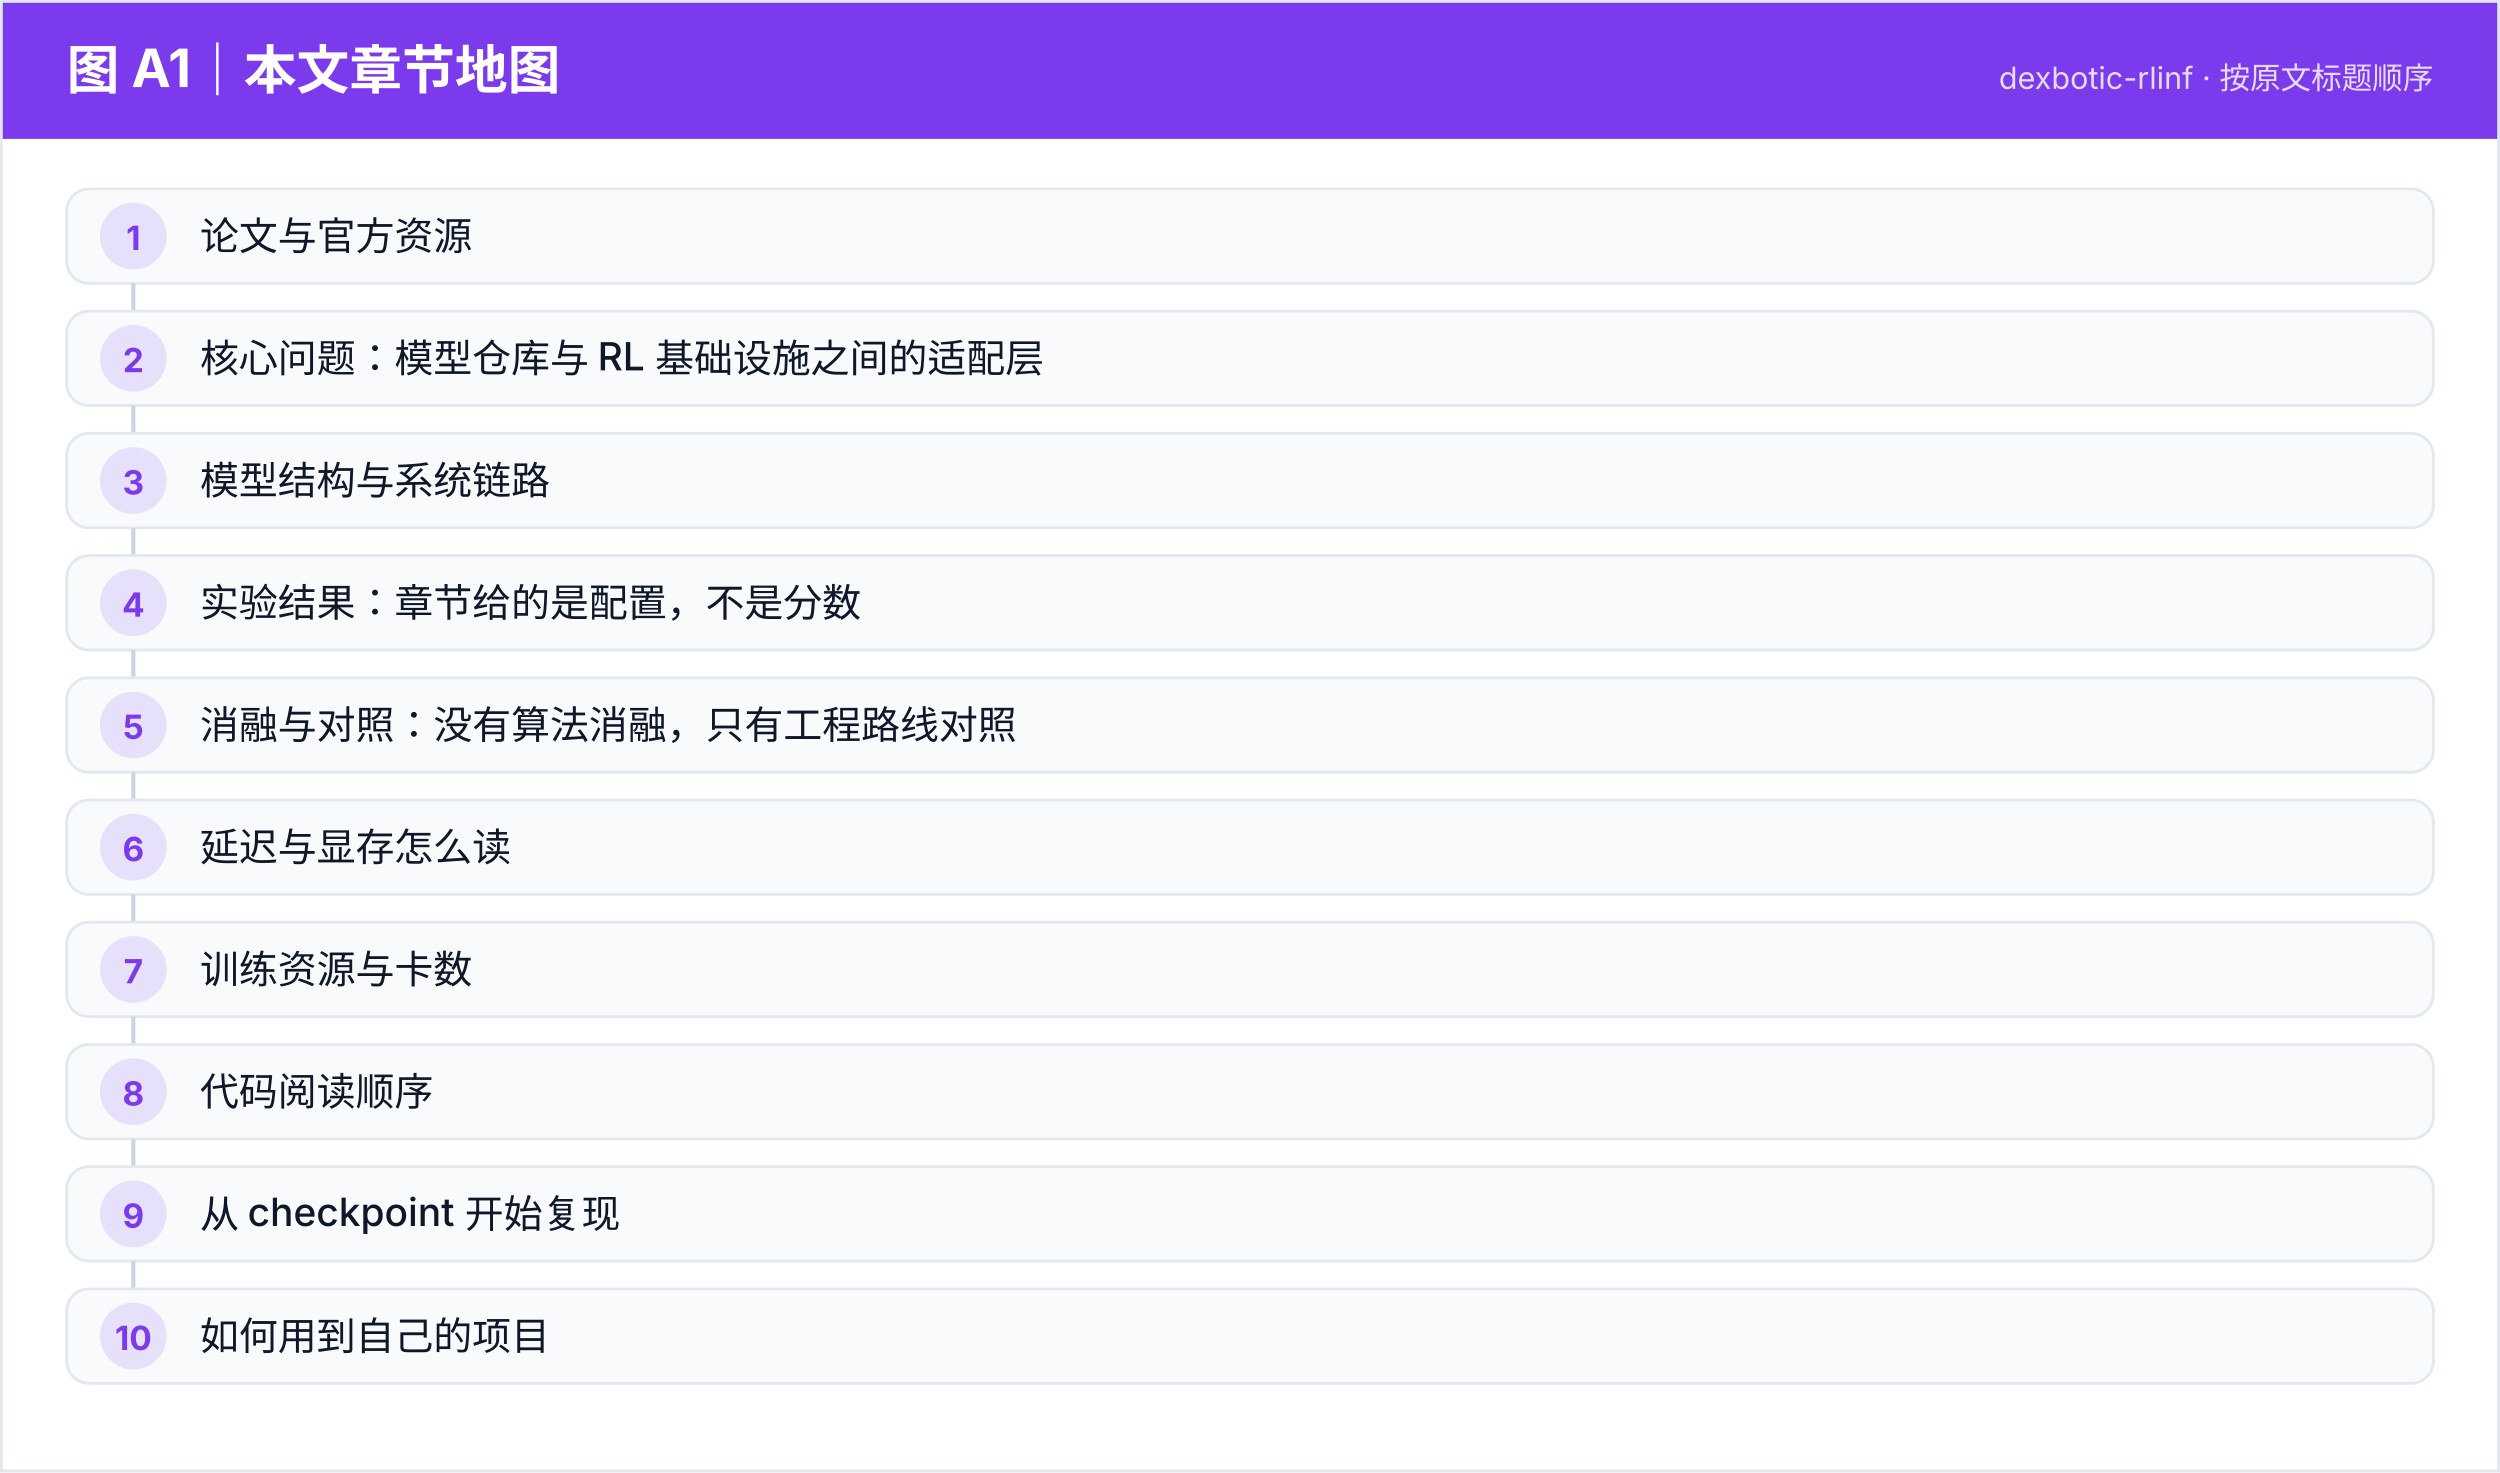
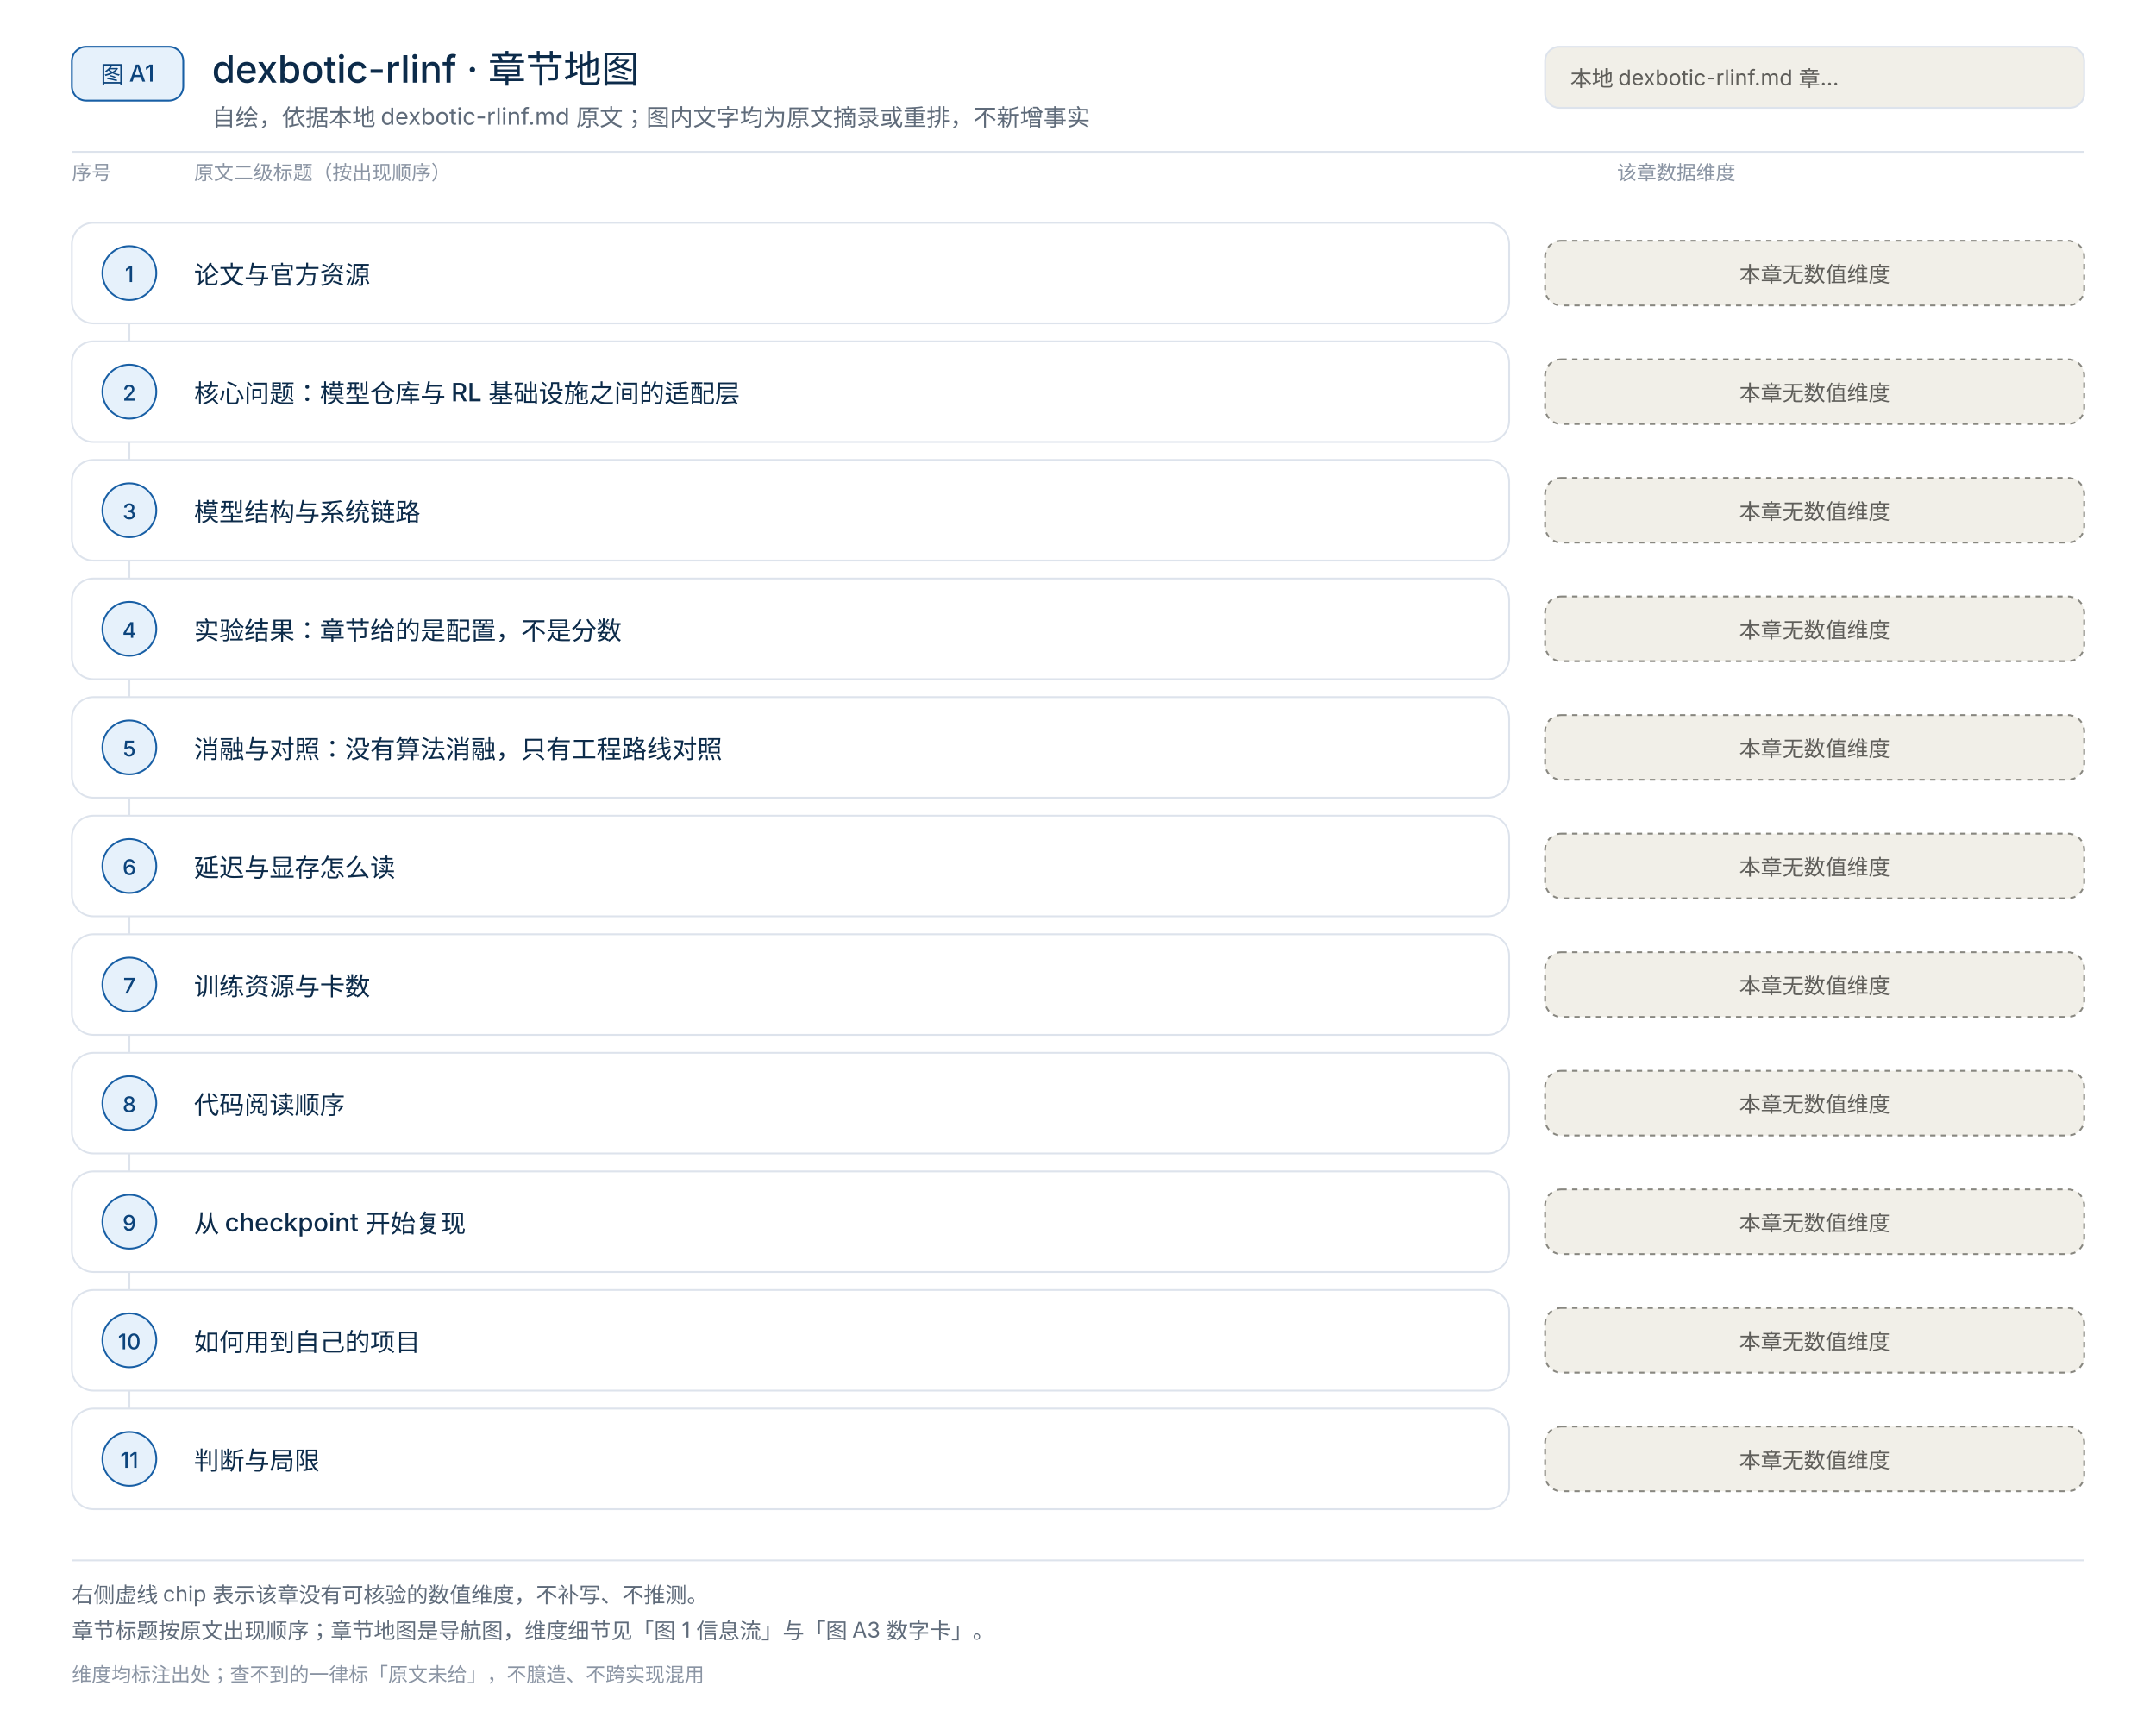
- <svg xmlns="http://www.w3.org/2000/svg" viewBox="0 0 900 530" width="900" height="530" font-family="PingFang SC, -apple-system, BlinkMacSystemFont, Microsoft YaHei, sans-serif">
-   <rect width="900" height="530" fill="#ffffff" />
-   <rect x="0" y="0" width="900" height="50" fill="#7c3aed" />
-   <text x="24" y="32" font-size="19" fill="#ffffff" font-weight="700" text-anchor="start">图 A1｜本文章节地图</text>
-   <text x="876" y="32" font-size="11" fill="#ffffff" font-weight="400" text-anchor="end" opacity="0.82">dexbotic-rlinf · 按原文标题顺序</text>
-   <rect x="24" y="68" width="852" height="34" rx="8" fill="#f8fafc" stroke="#e2e8f0" />
-   <circle cx="48" cy="85" r="12" fill="#7c3aed" opacity="0.14" />
-   <text x="48" y="90" font-size="12" fill="#7c3aed" font-weight="700" text-anchor="middle">1</text>
-   <text x="72" y="90" font-size="14" fill="#0f172a" font-weight="500" text-anchor="start">论文与官方资源</text>
-   <path d="M48 102 L48 112" stroke="#cbd5e1" stroke-width="1.5" />
-   <rect x="24" y="112" width="852" height="34" rx="8" fill="#f8fafc" stroke="#e2e8f0" />
-   <circle cx="48" cy="129" r="12" fill="#7c3aed" opacity="0.14" />
-   <text x="48" y="134" font-size="12" fill="#7c3aed" font-weight="700" text-anchor="middle">2</text>
-   <text x="72" y="134" font-size="14" fill="#0f172a" font-weight="500" text-anchor="start">核心问题：模型仓库与 RL 基础设施之间的适配层</text>
-   <path d="M48 146 L48 156" stroke="#cbd5e1" stroke-width="1.5" />
-   <rect x="24" y="156" width="852" height="34" rx="8" fill="#f8fafc" stroke="#e2e8f0" />
-   <circle cx="48" cy="173" r="12" fill="#7c3aed" opacity="0.14" />
-   <text x="48" y="178" font-size="12" fill="#7c3aed" font-weight="700" text-anchor="middle">3</text>
-   <text x="72" y="178" font-size="14" fill="#0f172a" font-weight="500" text-anchor="start">模型结构与系统链路</text>
-   <path d="M48 190 L48 200" stroke="#cbd5e1" stroke-width="1.5" />
-   <rect x="24" y="200" width="852" height="34" rx="8" fill="#f8fafc" stroke="#e2e8f0" />
-   <circle cx="48" cy="217" r="12" fill="#7c3aed" opacity="0.14" />
-   <text x="48" y="222" font-size="12" fill="#7c3aed" font-weight="700" text-anchor="middle">4</text>
-   <text x="72" y="222" font-size="14" fill="#0f172a" font-weight="500" text-anchor="start">实验结果：章节给的是配置，不是分数</text>
-   <path d="M48 234 L48 244" stroke="#cbd5e1" stroke-width="1.5" />
-   <rect x="24" y="244" width="852" height="34" rx="8" fill="#f8fafc" stroke="#e2e8f0" />
-   <circle cx="48" cy="261" r="12" fill="#7c3aed" opacity="0.14" />
-   <text x="48" y="266" font-size="12" fill="#7c3aed" font-weight="700" text-anchor="middle">5</text>
-   <text x="72" y="266" font-size="14" fill="#0f172a" font-weight="500" text-anchor="start">消融与对照：没有算法消融，只有工程路线对照</text>
-   <path d="M48 278 L48 288" stroke="#cbd5e1" stroke-width="1.5" />
-   <rect x="24" y="288" width="852" height="34" rx="8" fill="#f8fafc" stroke="#e2e8f0" />
-   <circle cx="48" cy="305" r="12" fill="#7c3aed" opacity="0.14" />
-   <text x="48" y="310" font-size="12" fill="#7c3aed" font-weight="700" text-anchor="middle">6</text>
-   <text x="72" y="310" font-size="14" fill="#0f172a" font-weight="500" text-anchor="start">延迟与显存怎么读</text>
-   <path d="M48 322 L48 332" stroke="#cbd5e1" stroke-width="1.5" />
-   <rect x="24" y="332" width="852" height="34" rx="8" fill="#f8fafc" stroke="#e2e8f0" />
-   <circle cx="48" cy="349" r="12" fill="#7c3aed" opacity="0.14" />
-   <text x="48" y="354" font-size="12" fill="#7c3aed" font-weight="700" text-anchor="middle">7</text>
-   <text x="72" y="354" font-size="14" fill="#0f172a" font-weight="500" text-anchor="start">训练资源与卡数</text>
-   <path d="M48 366 L48 376" stroke="#cbd5e1" stroke-width="1.5" />
-   <rect x="24" y="376" width="852" height="34" rx="8" fill="#f8fafc" stroke="#e2e8f0" />
-   <circle cx="48" cy="393" r="12" fill="#7c3aed" opacity="0.14" />
-   <text x="48" y="398" font-size="12" fill="#7c3aed" font-weight="700" text-anchor="middle">8</text>
-   <text x="72" y="398" font-size="14" fill="#0f172a" font-weight="500" text-anchor="start">代码阅读顺序</text>
-   <path d="M48 410 L48 420" stroke="#cbd5e1" stroke-width="1.5" />
-   <rect x="24" y="420" width="852" height="34" rx="8" fill="#f8fafc" stroke="#e2e8f0" />
-   <circle cx="48" cy="437" r="12" fill="#7c3aed" opacity="0.14" />
-   <text x="48" y="442" font-size="12" fill="#7c3aed" font-weight="700" text-anchor="middle">9</text>
-   <text x="72" y="442" font-size="14" fill="#0f172a" font-weight="500" text-anchor="start">从 checkpoint 开始复现</text>
-   <path d="M48 454 L48 464" stroke="#cbd5e1" stroke-width="1.5" />
-   <rect x="24" y="464" width="852" height="34" rx="8" fill="#f8fafc" stroke="#e2e8f0" />
-   <circle cx="48" cy="481" r="12" fill="#7c3aed" opacity="0.14" />
-   <text x="48" y="486" font-size="12" fill="#7c3aed" font-weight="700" text-anchor="middle">10</text>
-   <text x="72" y="486" font-size="14" fill="#0f172a" font-weight="500" text-anchor="start">如何用到自己的项目</text>
-   <rect x="0.5" y="0.5" width="899" height="529" fill="none" stroke="#e2e8f0" />
+ <svg xmlns="http://www.w3.org/2000/svg" width="1200" height="966" viewBox="0 0 1200 966" role="img">
+   <defs>
+     <marker id="arrow" viewBox="0 0 10 10" refX="8" refY="5" markerWidth="6" markerHeight="6" orient="auto-start-reverse">
+       <path d="M2 1L8 5L2 9" fill="none" stroke="#185FA5" stroke-width="1.6" stroke-linecap="round" stroke-linejoin="round" />
+     </marker>
+   </defs>
+   <rect x="0" y="0" width="1200" height="966" rx="0" fill="#FFFFFF" stroke="#FFFFFF" stroke-width="1" />
+   <text x="118" y="46" font-family="-apple-system,BlinkMacSystemFont,'PingFang SC','Microsoft YaHei',sans-serif" font-size="21" font-weight="500" fill="#0C2B4A" text-anchor="start">dexbotic-rlinf · 章节地图</text>
+   <text x="118" y="70" font-family="-apple-system,BlinkMacSystemFont,'PingFang SC','Microsoft YaHei',sans-serif" font-size="13" font-weight="400" fill="#5F6B7A" text-anchor="start">自绘，依据本地 dexbotic-rlinf.md 原文；图内文字均为原文摘录或重排，不新增事实</text>
+   <rect x="40" y="84" width="1120" height="1" rx="0" fill="#DDE3EC" stroke="#DDE3EC" stroke-width="0" />
+   <rect x="860" y="26" width="300" height="34" rx="8" fill="#F1EFE8" stroke="#DDE3EC" stroke-width="1" />
+   <text x="874" y="48" font-family="-apple-system,BlinkMacSystemFont,'PingFang SC','Microsoft YaHei',sans-serif" font-size="12" font-weight="400" fill="#5F5E5A" text-anchor="start">本地 dexbotic-rlinf.md 章…</text>
+   <rect x="40" y="26" width="62" height="30" rx="8" fill="#E6F1FB" stroke="#185FA5" stroke-width="1" />
+   <text x="71" y="46" font-family="-apple-system,BlinkMacSystemFont,'PingFang SC','Microsoft YaHei',sans-serif" font-size="13" font-weight="500" fill="#0C447C" text-anchor="middle">图 A1</text>
+   <text x="40" y="100" font-family="-apple-system,BlinkMacSystemFont,'PingFang SC','Microsoft YaHei',sans-serif" font-size="11" font-weight="400" fill="#8A94A3" text-anchor="start">序号</text>
+   <text x="108" y="100" font-family="-apple-system,BlinkMacSystemFont,'PingFang SC','Microsoft YaHei',sans-serif" font-size="11" font-weight="400" fill="#8A94A3" text-anchor="start">原文二级标题（按出现顺序）</text>
+   <text x="900" y="100" font-family="-apple-system,BlinkMacSystemFont,'PingFang SC','Microsoft YaHei',sans-serif" font-size="11" font-weight="400" fill="#8A94A3" text-anchor="start">该章数据维度</text>
+   <rect x="40" y="124" width="800" height="56" rx="12" fill="#FFFFFF" stroke="#DDE3EC" stroke-width="1" />
+   <circle cx="72" cy="152" r="15" fill="#E6F1FB" stroke="#185FA5" stroke-width="1" />
+   <text x="72" y="157" font-family="-apple-system,BlinkMacSystemFont,'PingFang SC','Microsoft YaHei',sans-serif" font-size="12" font-weight="500" fill="#0C447C" text-anchor="middle">1</text>
+   <text x="108" y="158" font-family="-apple-system,BlinkMacSystemFont,'PingFang SC','Microsoft YaHei',sans-serif" font-size="14" font-weight="500" fill="#0C2B4A" text-anchor="start">论文与官方资源</text>
+   <rect x="860" y="134" width="300" height="36" rx="9" fill="#F1EFE8" stroke="#888780" stroke-width="1" stroke-dasharray="3 3" />
+   <text x="1010" y="157" font-family="-apple-system,BlinkMacSystemFont,'PingFang SC','Microsoft YaHei',sans-serif" font-size="12" font-weight="400" fill="#5F5E5A" text-anchor="middle">本章无数值维度</text>
+   <path d="M72 180 L72 190" fill="none" stroke="#DDE3EC" stroke-width="1" />
+   <rect x="40" y="190" width="800" height="56" rx="12" fill="#FFFFFF" stroke="#DDE3EC" stroke-width="1" />
+   <circle cx="72" cy="218" r="15" fill="#E6F1FB" stroke="#185FA5" stroke-width="1" />
+   <text x="72" y="223" font-family="-apple-system,BlinkMacSystemFont,'PingFang SC','Microsoft YaHei',sans-serif" font-size="12" font-weight="500" fill="#0C447C" text-anchor="middle">2</text>
+   <text x="108" y="224" font-family="-apple-system,BlinkMacSystemFont,'PingFang SC','Microsoft YaHei',sans-serif" font-size="14" font-weight="500" fill="#0C2B4A" text-anchor="start">核心问题：模型仓库与 RL 基础设施之间的适配层</text>
+   <rect x="860" y="200" width="300" height="36" rx="9" fill="#F1EFE8" stroke="#888780" stroke-width="1" stroke-dasharray="3 3" />
+   <text x="1010" y="223" font-family="-apple-system,BlinkMacSystemFont,'PingFang SC','Microsoft YaHei',sans-serif" font-size="12" font-weight="400" fill="#5F5E5A" text-anchor="middle">本章无数值维度</text>
+   <path d="M72 246 L72 256" fill="none" stroke="#DDE3EC" stroke-width="1" />
+   <rect x="40" y="256" width="800" height="56" rx="12" fill="#FFFFFF" stroke="#DDE3EC" stroke-width="1" />
+   <circle cx="72" cy="284" r="15" fill="#E6F1FB" stroke="#185FA5" stroke-width="1" />
+   <text x="72" y="289" font-family="-apple-system,BlinkMacSystemFont,'PingFang SC','Microsoft YaHei',sans-serif" font-size="12" font-weight="500" fill="#0C447C" text-anchor="middle">3</text>
+   <text x="108" y="290" font-family="-apple-system,BlinkMacSystemFont,'PingFang SC','Microsoft YaHei',sans-serif" font-size="14" font-weight="500" fill="#0C2B4A" text-anchor="start">模型结构与系统链路</text>
+   <rect x="860" y="266" width="300" height="36" rx="9" fill="#F1EFE8" stroke="#888780" stroke-width="1" stroke-dasharray="3 3" />
+   <text x="1010" y="289" font-family="-apple-system,BlinkMacSystemFont,'PingFang SC','Microsoft YaHei',sans-serif" font-size="12" font-weight="400" fill="#5F5E5A" text-anchor="middle">本章无数值维度</text>
+   <path d="M72 312 L72 322" fill="none" stroke="#DDE3EC" stroke-width="1" />
+   <rect x="40" y="322" width="800" height="56" rx="12" fill="#FFFFFF" stroke="#DDE3EC" stroke-width="1" />
+   <circle cx="72" cy="350" r="15" fill="#E6F1FB" stroke="#185FA5" stroke-width="1" />
+   <text x="72" y="355" font-family="-apple-system,BlinkMacSystemFont,'PingFang SC','Microsoft YaHei',sans-serif" font-size="12" font-weight="500" fill="#0C447C" text-anchor="middle">4</text>
+   <text x="108" y="356" font-family="-apple-system,BlinkMacSystemFont,'PingFang SC','Microsoft YaHei',sans-serif" font-size="14" font-weight="500" fill="#0C2B4A" text-anchor="start">实验结果：章节给的是配置，不是分数</text>
+   <rect x="860" y="332" width="300" height="36" rx="9" fill="#F1EFE8" stroke="#888780" stroke-width="1" stroke-dasharray="3 3" />
+   <text x="1010" y="355" font-family="-apple-system,BlinkMacSystemFont,'PingFang SC','Microsoft YaHei',sans-serif" font-size="12" font-weight="400" fill="#5F5E5A" text-anchor="middle">本章无数值维度</text>
+   <path d="M72 378 L72 388" fill="none" stroke="#DDE3EC" stroke-width="1" />
+   <rect x="40" y="388" width="800" height="56" rx="12" fill="#FFFFFF" stroke="#DDE3EC" stroke-width="1" />
+   <circle cx="72" cy="416" r="15" fill="#E6F1FB" stroke="#185FA5" stroke-width="1" />
+   <text x="72" y="421" font-family="-apple-system,BlinkMacSystemFont,'PingFang SC','Microsoft YaHei',sans-serif" font-size="12" font-weight="500" fill="#0C447C" text-anchor="middle">5</text>
+   <text x="108" y="422" font-family="-apple-system,BlinkMacSystemFont,'PingFang SC','Microsoft YaHei',sans-serif" font-size="14" font-weight="500" fill="#0C2B4A" text-anchor="start">消融与对照：没有算法消融，只有工程路线对照</text>
+   <rect x="860" y="398" width="300" height="36" rx="9" fill="#F1EFE8" stroke="#888780" stroke-width="1" stroke-dasharray="3 3" />
+   <text x="1010" y="421" font-family="-apple-system,BlinkMacSystemFont,'PingFang SC','Microsoft YaHei',sans-serif" font-size="12" font-weight="400" fill="#5F5E5A" text-anchor="middle">本章无数值维度</text>
+   <path d="M72 444 L72 454" fill="none" stroke="#DDE3EC" stroke-width="1" />
+   <rect x="40" y="454" width="800" height="56" rx="12" fill="#FFFFFF" stroke="#DDE3EC" stroke-width="1" />
+   <circle cx="72" cy="482" r="15" fill="#E6F1FB" stroke="#185FA5" stroke-width="1" />
+   <text x="72" y="487" font-family="-apple-system,BlinkMacSystemFont,'PingFang SC','Microsoft YaHei',sans-serif" font-size="12" font-weight="500" fill="#0C447C" text-anchor="middle">6</text>
+   <text x="108" y="488" font-family="-apple-system,BlinkMacSystemFont,'PingFang SC','Microsoft YaHei',sans-serif" font-size="14" font-weight="500" fill="#0C2B4A" text-anchor="start">延迟与显存怎么读</text>
+   <rect x="860" y="464" width="300" height="36" rx="9" fill="#F1EFE8" stroke="#888780" stroke-width="1" stroke-dasharray="3 3" />
+   <text x="1010" y="487" font-family="-apple-system,BlinkMacSystemFont,'PingFang SC','Microsoft YaHei',sans-serif" font-size="12" font-weight="400" fill="#5F5E5A" text-anchor="middle">本章无数值维度</text>
+   <path d="M72 510 L72 520" fill="none" stroke="#DDE3EC" stroke-width="1" />
+   <rect x="40" y="520" width="800" height="56" rx="12" fill="#FFFFFF" stroke="#DDE3EC" stroke-width="1" />
+   <circle cx="72" cy="548" r="15" fill="#E6F1FB" stroke="#185FA5" stroke-width="1" />
+   <text x="72" y="553" font-family="-apple-system,BlinkMacSystemFont,'PingFang SC','Microsoft YaHei',sans-serif" font-size="12" font-weight="500" fill="#0C447C" text-anchor="middle">7</text>
+   <text x="108" y="554" font-family="-apple-system,BlinkMacSystemFont,'PingFang SC','Microsoft YaHei',sans-serif" font-size="14" font-weight="500" fill="#0C2B4A" text-anchor="start">训练资源与卡数</text>
+   <rect x="860" y="530" width="300" height="36" rx="9" fill="#F1EFE8" stroke="#888780" stroke-width="1" stroke-dasharray="3 3" />
+   <text x="1010" y="553" font-family="-apple-system,BlinkMacSystemFont,'PingFang SC','Microsoft YaHei',sans-serif" font-size="12" font-weight="400" fill="#5F5E5A" text-anchor="middle">本章无数值维度</text>
+   <path d="M72 576 L72 586" fill="none" stroke="#DDE3EC" stroke-width="1" />
+   <rect x="40" y="586" width="800" height="56" rx="12" fill="#FFFFFF" stroke="#DDE3EC" stroke-width="1" />
+   <circle cx="72" cy="614" r="15" fill="#E6F1FB" stroke="#185FA5" stroke-width="1" />
+   <text x="72" y="619" font-family="-apple-system,BlinkMacSystemFont,'PingFang SC','Microsoft YaHei',sans-serif" font-size="12" font-weight="500" fill="#0C447C" text-anchor="middle">8</text>
+   <text x="108" y="620" font-family="-apple-system,BlinkMacSystemFont,'PingFang SC','Microsoft YaHei',sans-serif" font-size="14" font-weight="500" fill="#0C2B4A" text-anchor="start">代码阅读顺序</text>
+   <rect x="860" y="596" width="300" height="36" rx="9" fill="#F1EFE8" stroke="#888780" stroke-width="1" stroke-dasharray="3 3" />
+   <text x="1010" y="619" font-family="-apple-system,BlinkMacSystemFont,'PingFang SC','Microsoft YaHei',sans-serif" font-size="12" font-weight="400" fill="#5F5E5A" text-anchor="middle">本章无数值维度</text>
+   <path d="M72 642 L72 652" fill="none" stroke="#DDE3EC" stroke-width="1" />
+   <rect x="40" y="652" width="800" height="56" rx="12" fill="#FFFFFF" stroke="#DDE3EC" stroke-width="1" />
+   <circle cx="72" cy="680" r="15" fill="#E6F1FB" stroke="#185FA5" stroke-width="1" />
+   <text x="72" y="685" font-family="-apple-system,BlinkMacSystemFont,'PingFang SC','Microsoft YaHei',sans-serif" font-size="12" font-weight="500" fill="#0C447C" text-anchor="middle">9</text>
+   <text x="108" y="686" font-family="-apple-system,BlinkMacSystemFont,'PingFang SC','Microsoft YaHei',sans-serif" font-size="14" font-weight="500" fill="#0C2B4A" text-anchor="start">从 checkpoint 开始复现</text>
+   <rect x="860" y="662" width="300" height="36" rx="9" fill="#F1EFE8" stroke="#888780" stroke-width="1" stroke-dasharray="3 3" />
+   <text x="1010" y="685" font-family="-apple-system,BlinkMacSystemFont,'PingFang SC','Microsoft YaHei',sans-serif" font-size="12" font-weight="400" fill="#5F5E5A" text-anchor="middle">本章无数值维度</text>
+   <path d="M72 708 L72 718" fill="none" stroke="#DDE3EC" stroke-width="1" />
+   <rect x="40" y="718" width="800" height="56" rx="12" fill="#FFFFFF" stroke="#DDE3EC" stroke-width="1" />
+   <circle cx="72" cy="746" r="15" fill="#E6F1FB" stroke="#185FA5" stroke-width="1" />
+   <text x="72" y="751" font-family="-apple-system,BlinkMacSystemFont,'PingFang SC','Microsoft YaHei',sans-serif" font-size="12" font-weight="500" fill="#0C447C" text-anchor="middle">10</text>
+   <text x="108" y="752" font-family="-apple-system,BlinkMacSystemFont,'PingFang SC','Microsoft YaHei',sans-serif" font-size="14" font-weight="500" fill="#0C2B4A" text-anchor="start">如何用到自己的项目</text>
+   <rect x="860" y="728" width="300" height="36" rx="9" fill="#F1EFE8" stroke="#888780" stroke-width="1" stroke-dasharray="3 3" />
+   <text x="1010" y="751" font-family="-apple-system,BlinkMacSystemFont,'PingFang SC','Microsoft YaHei',sans-serif" font-size="12" font-weight="400" fill="#5F5E5A" text-anchor="middle">本章无数值维度</text>
+   <path d="M72 774 L72 784" fill="none" stroke="#DDE3EC" stroke-width="1" />
+   <rect x="40" y="784" width="800" height="56" rx="12" fill="#FFFFFF" stroke="#DDE3EC" stroke-width="1" />
+   <circle cx="72" cy="812" r="15" fill="#E6F1FB" stroke="#185FA5" stroke-width="1" />
+   <text x="72" y="817" font-family="-apple-system,BlinkMacSystemFont,'PingFang SC','Microsoft YaHei',sans-serif" font-size="12" font-weight="500" fill="#0C447C" text-anchor="middle">11</text>
+   <text x="108" y="818" font-family="-apple-system,BlinkMacSystemFont,'PingFang SC','Microsoft YaHei',sans-serif" font-size="14" font-weight="500" fill="#0C2B4A" text-anchor="start">判断与局限</text>
+   <rect x="860" y="794" width="300" height="36" rx="9" fill="#F1EFE8" stroke="#888780" stroke-width="1" stroke-dasharray="3 3" />
+   <text x="1010" y="817" font-family="-apple-system,BlinkMacSystemFont,'PingFang SC','Microsoft YaHei',sans-serif" font-size="12" font-weight="400" fill="#5F5E5A" text-anchor="middle">本章无数值维度</text>
+   <rect x="40" y="868" width="1120" height="1" rx="0" fill="#DDE3EC" stroke="#DDE3EC" stroke-width="0" />
+   <text x="40" y="892" font-family="-apple-system,BlinkMacSystemFont,'PingFang SC','Microsoft YaHei',sans-serif" font-size="12" font-weight="400" fill="#5F6B7A" text-anchor="start">右侧虚线 chip 表示该章没有可核验的数值维度，不补写、不推测。</text>
+   <text x="40" y="912" font-family="-apple-system,BlinkMacSystemFont,'PingFang SC','Microsoft YaHei',sans-serif" font-size="12" font-weight="400" fill="#5F6B7A" text-anchor="start">章节标题按原文出现顺序；章节地图是导航图，维度细节见「图 1 信息流」与「图 A3 数字卡」。</text>
+   <text x="40" y="936" font-family="-apple-system,BlinkMacSystemFont,'PingFang SC','Microsoft YaHei',sans-serif" font-size="11" font-weight="400" fill="#8A94A3" text-anchor="start">维度均标注出处；查不到的一律标「原文未给」，不臆造、不跨实现混用</text>
</svg>
